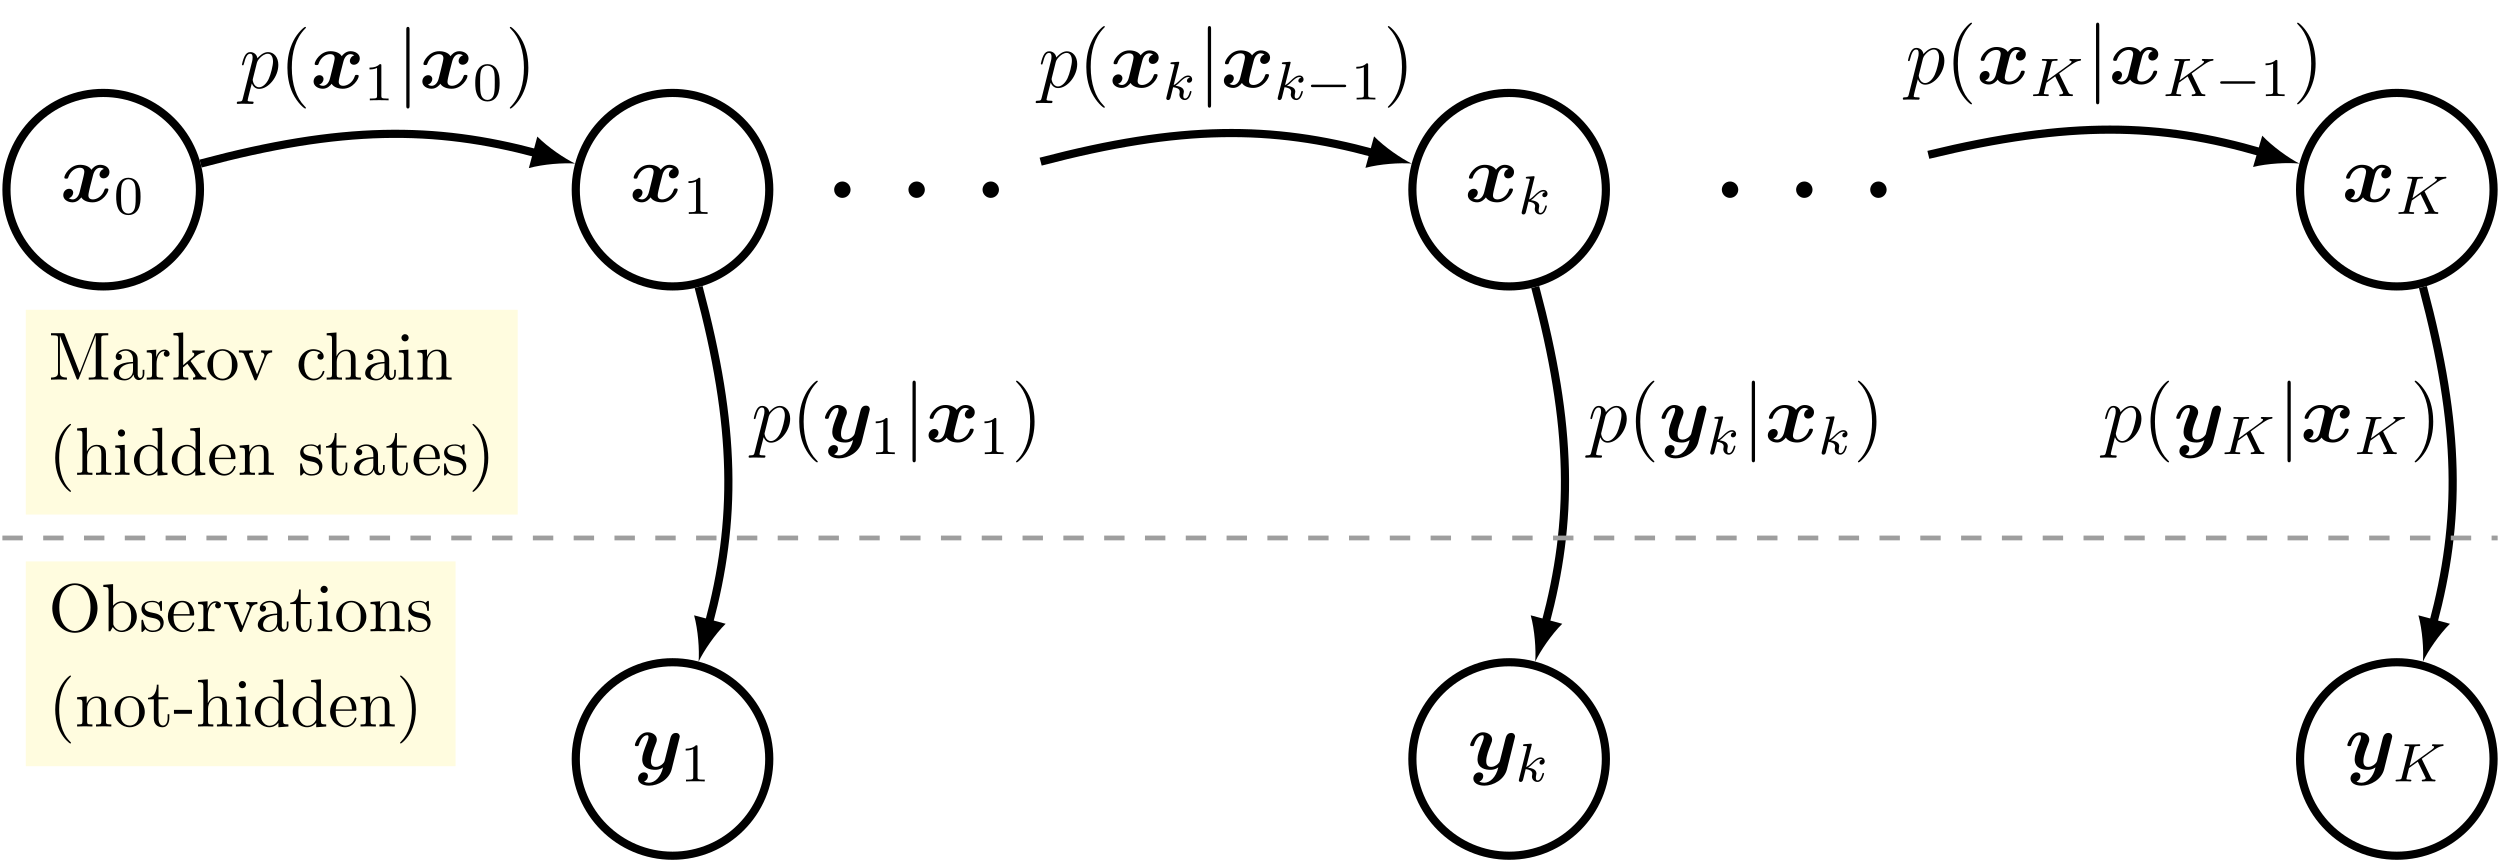
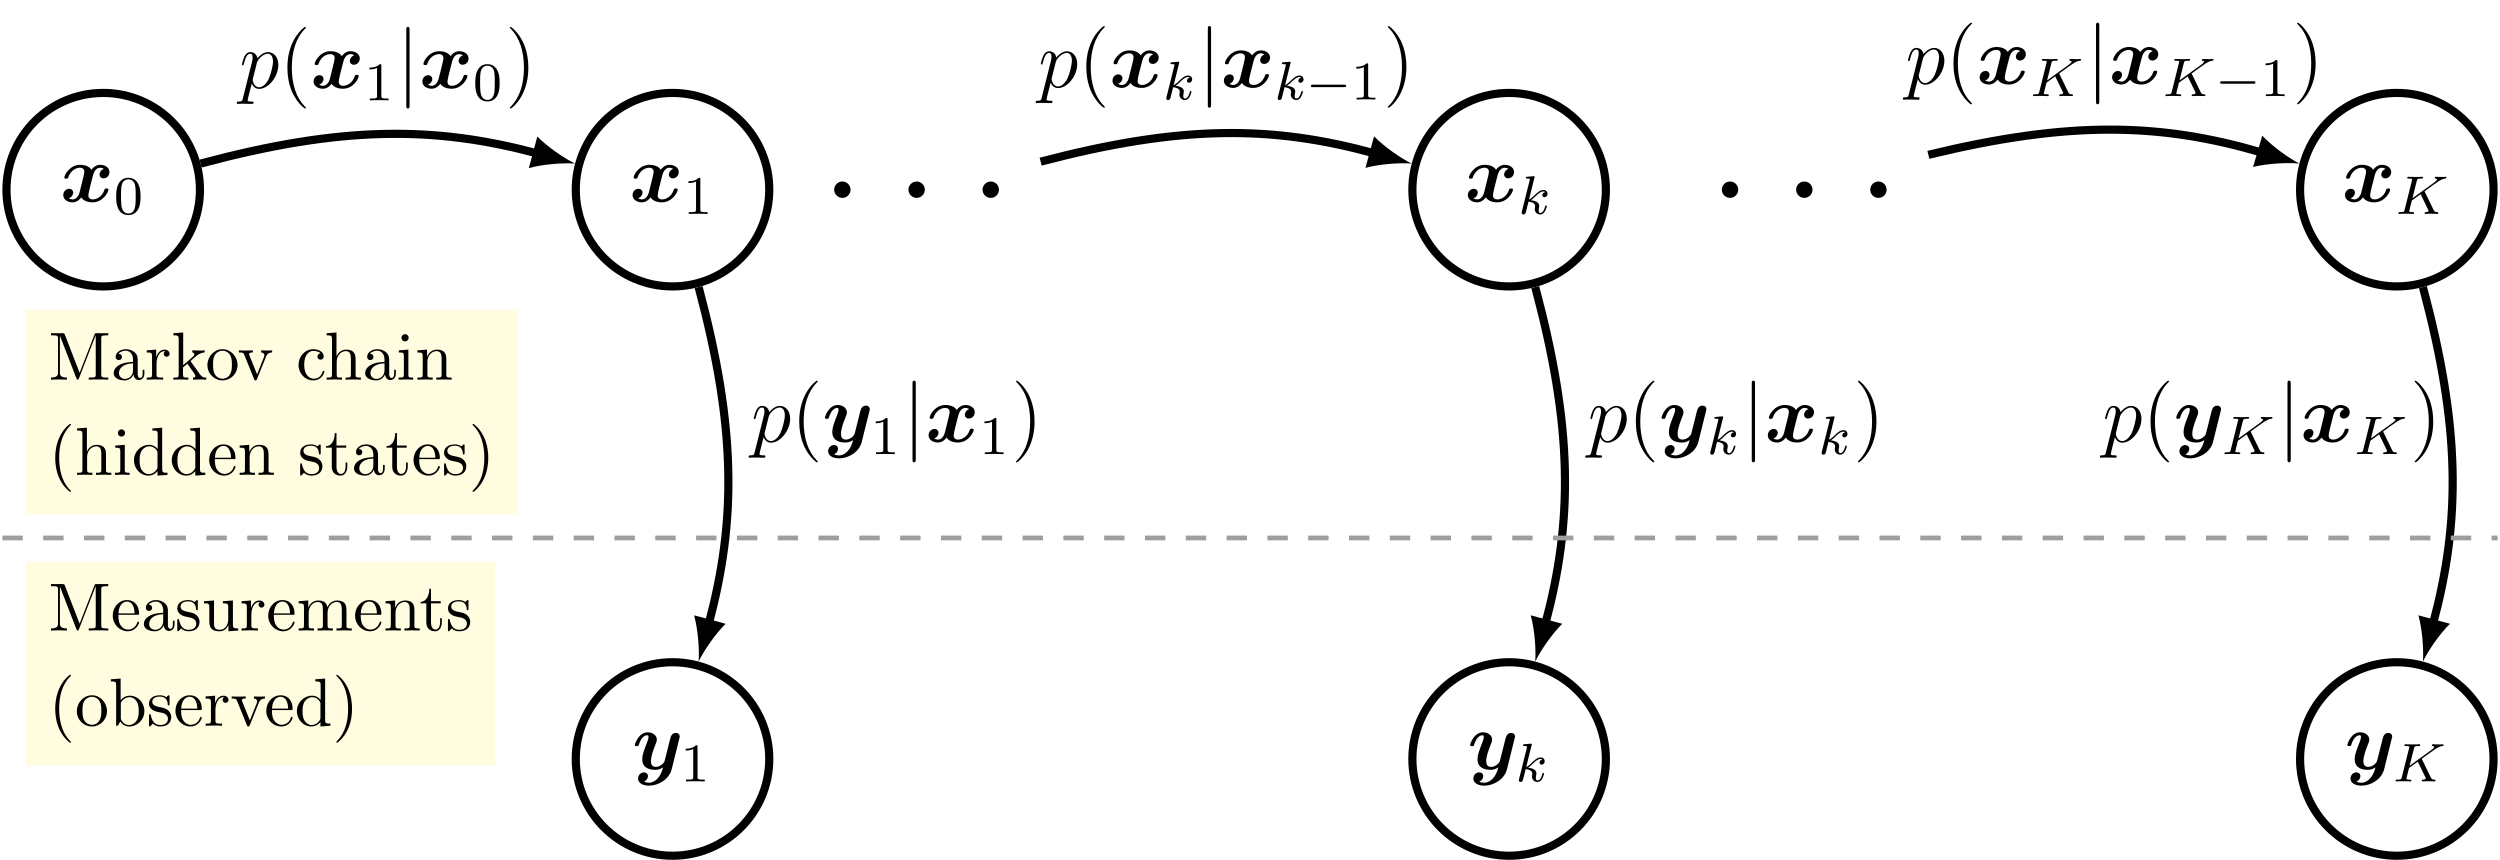
<svg xmlns="http://www.w3.org/2000/svg" xmlns:xlink="http://www.w3.org/1999/xlink" version="1.1" width="366.24pt" height="125.958pt" viewBox="0 0 366.24 125.958">
  <g enable-background="new">
    <path transform="matrix(1,0,0,-1,15.12,27.787)" stroke-width="1.196" stroke-linecap="butt" stroke-miterlimit="10" stroke-linejoin="miter" fill="none" stroke="#000000" d="M 14.173 0 C 14.173 7.828 7.828 14.173 0 14.173 C -7.828 14.173 -14.173 7.828 -14.173 0 C -14.173 -7.828 -7.828 -14.173 0 -14.173 C 7.828 -14.173 14.173 -7.828 14.173 0 Z M 0 0 " />
    <symbol id="font_0_1">
      <path d="M .498 .409 C .462 .399 .444 .365 .444 .34 C .444 .318 .461 .294 .494 .294 C .529 .294 .566 .323 .566 .372 C .566 .425 .513 .46 .452 .46 C .395 .46 .358 .417 .345 .399 C .32 .441 .264 .46 .207 .46 C .081 .46 .013 .337 .013 .304 C .013 .29 .028 .29 .037 .29 C .049 .29 .056 .29 .06 .303 C .089 .394 .161 .424 .202 .424 C .24 .424 .258 .406 .258 .374 C .258 .355 .244 .3 .235 .264 L .201 .127 C .186 .066 .15 .036 .116 .036 C .111 .036 .088 .036 .068 .051 C .104 .061 .122 .095 .122 .12 C .122 .142 .105 .166 .072 .166 C .037 .166 0 .137 0 .088 C 0 .035 .053 0 .114 0 C .171 0 .208 .043 .221 .061 C .246 .019 .302 0 .359 0 C .485 0 .553 .123 .553 .156 C .553 .17 .538 .17 .529 .17 C .517 .17 .51 .17 .506 .157 C .477 .066 .405 .036 .364 .036 C .326 .036 .308 .054 .308 .086 C .308 .107 .321 .16 .33 .197 C .337 .223 .36 .317 .365 .333 C .38 .393 .415 .424 .45 .424 C .455 .424 .478 .424 .498 .409 Z " />
    </symbol>
    <use xlink:href="#font_0_1" transform="matrix(11.9552,0,0,-11.9552,9.268297,29.64265)" />
    <symbol id="font_1_1">
      <path d="M .448 .34 C .448 .447 .437 .512 .404 .576 C .36 .664 .279 .686 .224 .686 C .098 .686 .052 .592 .038 .564 C .002 .491 0 .392 0 .34 C 0 .274 .003 .173 .051 .093 C .097 .019 .171 0 .224 0 C .272 0 .358 .015 .408 .114 C .445 .186 .448 .275 .448 .34 M .224 .028 C .19 .028 .121 .044 .1 .149 C .089 .206 .089 .3 .089 .352 C .089 .421 .089 .491 .1 .546 C .121 .648 .199 .658 .224 .658 C .258 .658 .327 .641 .347 .55 C .359 .495 .359 .42 .359 .352 C .359 .293 .359 .203 .347 .147 C .326 .042 .257 .028 .224 .028 Z " />
    </symbol>
    <use xlink:href="#font_1_1" transform="matrix(7.9701,0,0,-7.9701,17.01978,31.50738)" />
    <path transform="matrix(1,0,0,-1,15.12,27.787)" stroke-width="1.196" stroke-linecap="butt" stroke-miterlimit="10" stroke-linejoin="miter" fill="none" stroke="#000000" d="M 97.574 0 C 97.574 7.828 91.229 14.173 83.401 14.173 C 75.573 14.173 69.228 7.828 69.228 0 C 69.228 -7.828 75.573 -14.173 83.401 -14.173 C 91.229 -14.173 97.574 -7.828 97.574 0 Z M 83.401 0 " />
    <use xlink:href="#font_0_1" transform="matrix(11.9552,0,0,-11.9552,92.66831,29.64265)" />
    <symbol id="font_1_2">
      <path d="M .218 .637 C .218 .664 .216 .665 .189 .665 C .148 .625 .095 .601 0 .601 L 0 .568 C .027 .568 .081 .568 .139 .595 L .139 .082 C .139 .045 .136 .033 .041 .033 L .006 .033 L .006 0 C .047 .003 .133 .003 .178 .003 C .223 .003 .31 .003 .351 0 L .351 .033 L .316 .033 C .221 .033 .218 .045 .218 .082 L .218 .637 Z " />
    </symbol>
    <use xlink:href="#font_1_2" transform="matrix(7.9701,0,0,-7.9701,100.8581,31.34)" />
    <symbol id="font_2_1">
      <path d="M .097 .048 C .097 .077 .073 .097 .049 .097 C .02 .097 0 .073 0 .049 C 0 .02 .024 0 .048 0 C .077 0 .097 .024 .097 .048 Z " />
    </symbol>
    <use xlink:href="#font_2_1" transform="matrix(24.7871,0,0,-24.7871,122.2005,28.992)" />
    <use xlink:href="#font_2_1" transform="matrix(24.7871,0,0,-24.7871,133.082,28.992)" />
    <use xlink:href="#font_2_1" transform="matrix(24.7871,0,0,-24.7871,143.9388,28.992)" />
    <path transform="matrix(1,0,0,-1,15.12,27.787)" stroke-width="1.196" stroke-linecap="butt" stroke-miterlimit="10" stroke-linejoin="miter" fill="none" stroke="#000000" d="M 220.135 0 C 220.135 7.828 213.789 14.173 205.962 14.173 C 198.134 14.173 191.788 7.828 191.788 0 C 191.788 -7.828 198.134 -14.173 205.962 -14.173 C 213.789 -14.173 220.135 -7.828 220.135 0 Z M 205.962 0 " />
    <use xlink:href="#font_0_1" transform="matrix(11.9552,0,0,-11.9552,215.0333,29.64265)" />
    <symbol id="font_3_2">
      <path d="M .235 .674 C .236 .676 .239 .689 .239 .69 C .239 .695 .235 .704 .223 .704 C .219 .704 .188 .701 .165 .699 L .109 .695 C .087 .693 .077 .692 .077 .674 C .077 .66 .091 .66 .103 .66 C .151 .66 .151 .654 .151 .645 C .151 .642 .151 .64 .146 .622 L .004 .053 C 0 .038 0 .032 0 .031 C 0 .014 .014 0 .033 0 C .067 0 .075 .032 .079 .046 C .089 .088 .115 .194 .126 .236 C .181 .23 .248 .211 .248 .154 C .248 .149 .248 .144 .246 .134 C .243 .121 .241 .107 .241 .102 C .241 .043 .285 0 .343 0 C .385 0 .411 .031 .424 .05 C .448 .087 .464 .147 .464 .153 C .464 .163 .456 .166 .449 .166 C .437 .166 .435 .16 .431 .142 C .418 .095 .392 .028 .345 .028 C .319 .028 .313 .05 .313 .077 C .313 .09 .314 .102 .319 .125 C .32 .129 .324 .145 .324 .156 C .324 .238 .221 .256 .17 .263 C .207 .285 .241 .319 .253 .332 C .308 .386 .353 .423 .401 .423 C .414 .423 .426 .42 .434 .41 C .38 .403 .38 .356 .38 .355 C .38 .333 .397 .318 .419 .318 C .446 .318 .476 .34 .476 .381 C .476 .415 .452 .451 .402 .451 C .344 .451 .292 .407 .235 .35 C .177 .293 .152 .282 .136 .275 L .235 .674 Z " />
    </symbol>
    <use xlink:href="#font_3_2" transform="matrix(7.9701,0,0,-7.9701,222.9123,31.41971)" />
    <use xlink:href="#font_2_1" transform="matrix(24.7871,0,0,-24.7871,252.2415,28.992)" />
    <use xlink:href="#font_2_1" transform="matrix(24.7871,0,0,-24.7871,263.123,28.992)" />
    <use xlink:href="#font_2_1" transform="matrix(24.7871,0,0,-24.7871,273.9797,28.992)" />
    <path transform="matrix(1,0,0,-1,15.12,27.787)" stroke-width="1.196" stroke-linecap="butt" stroke-miterlimit="10" stroke-linejoin="miter" fill="none" stroke="#000000" d="M 350.178 0 C 350.178 7.828 343.833 14.173 336.005 14.173 C 328.177 14.173 321.832 7.828 321.832 0 C 321.832 -7.828 328.177 -14.173 336.005 -14.173 C 343.833 -14.173 350.178 -7.828 350.178 0 Z M 336.005 0 " />
    <use xlink:href="#font_0_1" transform="matrix(11.9552,0,0,-11.9552,343.5343,29.64265)" />
    <symbol id="font_3_1">
      <path d="M .488 .402 C .487 .404 .482 .414 .482 .415 C .482 .417 .499 .429 .509 .436 C .588 .494 .696 .572 .729 .593 C .78 .625 .817 .646 .862 .65 C .87 .651 .884 .652 .884 .67 C .883 .677 .877 .683 .87 .683 C .869 .683 .841 .68 .834 .68 L .794 .68 C .777 .68 .752 .68 .743 .681 C .736 .681 .697 .683 .69 .683 C .683 .683 .669 .683 .669 .664 C .669 .663 .67 .651 .685 .65 C .693 .649 .709 .647 .709 .635 C .709 .619 .689 .602 .687 .601 L .679 .594 C .676 .591 .672 .587 .667 .584 L .259 .288 L .338 .605 C .347 .641 .349 .65 .422 .65 C .442 .65 .454 .65 .454 .669 C .454 .67 .453 .683 .437 .683 C .418 .683 .394 .681 .375 .68 L .312 .68 C .216 .68 .19 .683 .183 .683 C .178 .683 .163 .683 .163 .664 C .163 .65 .175 .65 .192 .65 C .225 .65 .254 .65 .254 .634 C .254 .63 .253 .629 .25 .616 L .116 .079 C .107 .041 .105 .033 .031 .033 C .012 .033 0 .033 0 .014 C 0 .01 .003 0 .016 0 C .035 0 .059 .002 .078 .003 L .207 .003 C .223 .002 .256 0 .271 0 C .276 0 .291 0 .291 .018 C .291 .033 .279 .033 .262 .033 C .255 .033 .241 .033 .224 .035 C .203 .037 .2 .039 .2 .049 C .2 .055 .207 .08 .21 .096 L .248 .247 L .409 .363 L .529 .116 C .533 .108 .544 .086 .548 .077 C .554 .067 .554 .065 .554 .061 C .554 .034 .517 .033 .506 .033 C .496 .033 .482 .033 .482 .014 C .482 .013 .483 0 .499 0 C .509 0 .547 .002 .556 .003 L .614 .003 C .706 .003 .703 0 .716 0 C .72 0 .735 0 .735 .019 C .735 .033 .721 .033 .715 .033 C .676 .034 .663 .041 .647 .075 L .488 .402 Z " />
    </symbol>
    <use xlink:href="#font_3_1" transform="matrix(7.9701,0,0,-7.9701,351.3485,31.34)" />
    <path transform="matrix(1,0,0,-1,15.12,27.787)" stroke-width="1.196" stroke-linecap="butt" stroke-miterlimit="10" stroke-linejoin="miter" fill="none" stroke="#000000" d="M 97.574 -83.401 C 97.574 -75.573 91.229 -69.228 83.401 -69.228 C 75.573 -69.228 69.228 -75.573 69.228 -83.401 C 69.228 -91.229 75.573 -97.574 83.401 -97.574 C 91.229 -97.574 97.574 -91.229 97.574 -83.401 Z M 83.401 -83.401 " />
    <symbol id="font_0_2">
      <path d="M .545 .579 C .55 .597 .55 .599 .55 .602 C .55 .624 .534 .646 .503 .646 C .451 .646 .439 .599 .432 .572 L .406 .468 C .394 .42 .375 .343 .364 .302 C .359 .28 .328 .256 .325 .254 C .314 .247 .29 .23 .257 .23 C .198 .23 .197 .28 .197 .303 C .197 .364 .228 .442 .256 .514 C .266 .54 .269 .547 .269 .564 C .269 .622 .211 .654 .156 .654 C .05 .654 0 .518 0 .498 C 0 .484 .015 .484 .024 .484 C .036 .484 .043 .484 .047 .497 C .08 .608 .135 .618 .15 .618 C .157 .618 .167 .618 .167 .597 C .167 .574 .156 .548 .15 .532 C .111 .432 .09 .375 .09 .324 C .09 .21 .19 .194 .249 .194 C .274 .194 .308 .198 .345 .224 C .317 .101 .242 .036 .173 .036 C .16 .036 .132 .038 .112 .05 C .144 .063 .16 .09 .16 .117 C .16 .153 .131 .163 .111 .163 C .074 .163 .039 .131 .039 .087 C .039 .036 .092 0 .173 0 C .288 0 .42 .077 .451 .201 L .545 .579 Z " />
    </symbol>
    <use xlink:href="#font_0_2" transform="matrix(11.9552,0,0,-11.9552,93.00757,115.096)" />
    <use xlink:href="#font_1_2" transform="matrix(7.9701,0,0,-7.9701,100.4471,114.475)" />
    <path transform="matrix(1,0,0,-1,15.12,27.787)" stroke-width="1.196" stroke-linecap="butt" stroke-miterlimit="10" stroke-linejoin="miter" fill="none" stroke="#000000" d="M 220.135 -83.401 C 220.135 -75.573 213.789 -69.228 205.962 -69.228 C 198.134 -69.228 191.788 -75.573 191.788 -83.401 C 191.788 -91.229 198.134 -97.574 205.962 -97.574 C 213.789 -97.574 220.135 -91.229 220.135 -83.401 Z M 205.962 -83.401 " />
    <use xlink:href="#font_0_2" transform="matrix(11.9552,0,0,-11.9552,215.3726,115.096)" />
    <use xlink:href="#font_3_2" transform="matrix(7.9701,0,0,-7.9701,222.5013,114.5547)" />
    <path transform="matrix(1,0,0,-1,15.12,27.787)" stroke-width="1.196" stroke-linecap="butt" stroke-miterlimit="10" stroke-linejoin="miter" fill="none" stroke="#000000" d="M 350.178 -83.401 C 350.178 -75.573 343.833 -69.228 336.005 -69.228 C 328.177 -69.228 321.832 -75.573 321.832 -83.401 C 321.832 -91.229 328.177 -97.574 336.005 -97.574 C 343.833 -97.574 350.178 -91.229 350.178 -83.401 Z M 336.005 -83.401 " />
    <use xlink:href="#font_0_2" transform="matrix(11.9552,0,0,-11.9552,343.8736,115.096)" />
    <use xlink:href="#font_3_1" transform="matrix(7.9701,0,0,-7.9701,350.9375,114.475)" />
    <path transform="matrix(1,0,0,-1,15.12,27.787)" stroke-width="1.196" stroke-linecap="butt" stroke-miterlimit="10" stroke-linejoin="miter" fill="none" stroke="#000000" d="M 14.268 3.823 C 34.935 9.36 48.466 9.36 63.59 5.308 " />
    <path transform="matrix(.96593,.25879,.25879,-.96593,78.71023,22.47934)" d="M 5.739 0 C 4.038 .319 1.275 1.275 -.638 2.391 L -.638 -2.391 C 1.275 -1.275 4.038 -.319 5.739 0 " />
    <symbol id="font_2_2">
      <path d="M .074 .067 C .067 .037 .063 .029 .022 .029 C .01 .029 0 .029 0 .01 C 0 .008 .001 0 .012 0 C .025 0 .039 .002 .052 .002 L .095 .002 C .116 .002 .167 0 .188 0 C .194 0 .206 0 .206 .018 C .206 .029 .199 .029 .182 .029 C .136 .029 .133 .036 .133 .044 C .133 .056 .178 .228 .184 .251 C .195 .223 .222 .184 .274 .184 C .387 .184 .509 .331 .509 .478 C .509 .57 .457 .635 .382 .635 C .318 .635 .264 .573 .253 .559 C .245 .609 .206 .635 .166 .635 C .137 .635 .114 .621 .095 .583 C .077 .547 .063 .486 .063 .482 C .063 .478 .067 .473 .074 .473 C .082 .473 .083 .474 .089 .497 C .104 .556 .123 .615 .163 .615 C .186 .615 .194 .599 .194 .569 C .194 .545 .191 .535 .187 .517 L .074 .067 M .247 .506 C .254 .534 .282 .563 .298 .577 C .309 .587 .342 .615 .38 .615 C .424 .615 .444 .571 .444 .519 C .444 .471 .416 .358 .391 .306 C .366 .252 .32 .204 .274 .204 C .206 .204 .195 .29 .195 .294 C .195 .297 .197 .305 .198 .31 L .247 .506 Z " />
    </symbol>
    <use xlink:href="#font_2_2" transform="matrix(11.9552,0,0,-11.9552,34.68739,15.22331)" />
    <symbol id="font_4_1">
      <path d="M .227 .008 C .227 .011 .227 .013 .21 .03 C .11 .131 .054 .296 .054 .5 C .054 .694 .101 .861 .217 .979 C .227 .988 .227 .99 .227 .993 C .227 .999 .222 1.001 .218 1.001 C .205 1.001 .123 .929 .074 .831 C .023 .73 0 .623 0 .5 C 0 .411 .014 .292 .066 .185 C .125 .065 .207 0 .218 0 C .222 0 .227 .002 .227 .008 Z " />
    </symbol>
    <use xlink:href="#font_4_1" transform="matrix(11.9552,0,0,-11.9552,42.10461,15.90475)" />
    <use xlink:href="#font_0_1" transform="matrix(11.9552,0,0,-11.9552,45.9403,12.99964)" />
    <use xlink:href="#font_1_2" transform="matrix(7.9701,0,0,-7.9701,54.12913,14.697)" />
    <symbol id="font_5_1">
      <path d="M .04 .964 C .04 .982 .04 1 .02 1 C 0 1 0 .982 0 .964 L 0 .036 C 0 .018 0 0 .02 0 C .04 0 .04 .018 .04 .036 L .04 .964 Z " />
    </symbol>
    <use xlink:href="#font_5_1" transform="matrix(11.9552,0,0,-11.9552,59.51967,15.8928)" />
    <use xlink:href="#font_0_1" transform="matrix(11.9552,0,0,-11.9552,61.8723,12.99964)" />
    <use xlink:href="#font_1_1" transform="matrix(7.9701,0,0,-7.9701,69.62277,14.86437)" />
    <symbol id="font_4_2">
      <path d="M .227 .5 C .227 .576 .217 .7 .161 .816 C .102 .936 .02 1.001 .009 1.001 C .005 1.001 0 .999 0 .993 C 0 .99 0 .988 .017 .971 C .117 .87 .173 .705 .173 .501 C .173 .307 .126 .14 .01 .022 C 0 .013 0 .011 0 .008 C 0 .002 .005 0 .009 0 C .022 0 .104 .072 .153 .17 C .204 .272 .227 .38 .227 .5 Z " />
    </symbol>
    <use xlink:href="#font_4_2" transform="matrix(11.9552,0,0,-11.9552,74.68654,15.90475)" />
    <path transform="matrix(1,0,0,-1,15.12,27.787)" stroke-width="1.196" stroke-linecap="butt" stroke-miterlimit="10" stroke-linejoin="miter" fill="none" stroke="#000000" d="M 137.332 4.106 C 157.917 9.507 171.166 9.438 186.159 5.337 " />
    <path transform="matrix(.96452,.26382,.26382,-.96452,201.2787,22.45044)" d="M 5.739 0 C 4.038 .319 1.275 1.275 -.638 2.391 L -.638 -2.391 C 1.275 -1.275 4.038 -.319 5.739 0 " />
    <use xlink:href="#font_2_2" transform="matrix(11.9552,0,0,-11.9552,151.7214,15.10431)" />
    <use xlink:href="#font_4_1" transform="matrix(11.9552,0,0,-11.9552,159.1396,15.78576)" />
    <use xlink:href="#font_0_1" transform="matrix(11.9552,0,0,-11.9552,162.9743,12.88064)" />
    <use xlink:href="#font_3_2" transform="matrix(7.9701,0,0,-7.9701,170.8533,14.6577)" />
    <use xlink:href="#font_5_1" transform="matrix(11.9552,0,0,-11.9552,176.9407,15.7738)" />
    <use xlink:href="#font_0_1" transform="matrix(11.9552,0,0,-11.9552,179.2933,12.88064)" />
    <use xlink:href="#font_3_2" transform="matrix(7.9701,0,0,-7.9701,187.1723,14.6577)" />
    <symbol id="font_6_1">
      <path d="M .611 0 C .627 0 .649 0 .649 .023 C .649 .046 .627 .046 .611 .046 L .038 .046 C .022 .046 0 .046 0 .023 C 0 0 .022 0 .038 0 L .611 0 Z " />
    </symbol>
    <use xlink:href="#font_6_1" transform="matrix(7.9701,0,0,-7.9701,192.0414,12.76879)" />
    <use xlink:href="#font_1_2" transform="matrix(7.9701,0,0,-7.9701,198.6911,14.578)" />
    <use xlink:href="#font_4_2" transform="matrix(11.9552,0,0,-11.9552,203.3165,15.78576)" />
    <path transform="matrix(1,0,0,-1,15.12,27.787)" stroke-width="1.196" stroke-linecap="butt" stroke-miterlimit="10" stroke-linejoin="miter" fill="none" stroke="#000000" d="M 267.375 5.104 C 288.055 10.127 301.316 9.813 316.231 5.438 " />
    <path transform="matrix(.95952,.28146,.28146,-.95952,331.3509,22.34921)" d="M 5.739 0 C 4.038 .319 1.275 1.275 -.638 2.391 L -.638 -2.391 C 1.275 -1.275 4.038 -.319 5.739 0 " />
    <use xlink:href="#font_2_2" transform="matrix(11.9552,0,0,-11.9552,278.7564,14.60631)" />
    <use xlink:href="#font_4_1" transform="matrix(11.9552,0,0,-11.9552,286.1736,15.28776)" />
    <use xlink:href="#font_0_1" transform="matrix(11.9552,0,0,-11.9552,290.0083,12.38264)" />
    <use xlink:href="#font_3_1" transform="matrix(7.9701,0,0,-7.9701,297.8235,14.08)" />
    <use xlink:href="#font_5_1" transform="matrix(11.9552,0,0,-11.9552,307.0587,15.2758)" />
    <use xlink:href="#font_0_1" transform="matrix(11.9552,0,0,-11.9552,309.4113,12.38264)" />
    <use xlink:href="#font_3_1" transform="matrix(7.9701,0,0,-7.9701,317.2265,14.08)" />
    <use xlink:href="#font_6_1" transform="matrix(7.9701,0,0,-7.9701,325.2414,12.27079)" />
    <use xlink:href="#font_1_2" transform="matrix(7.9701,0,0,-7.9701,331.8922,14.08)" />
    <use xlink:href="#font_4_2" transform="matrix(11.9552,0,0,-11.9552,336.5165,15.28776)" />
    <path transform="matrix(1,0,0,-1,15.12,27.787)" stroke-width="1.196" stroke-linecap="butt" stroke-miterlimit="10" stroke-linejoin="miter" fill="none" stroke="#000000" d="M 87.224 -14.268 C 92.761 -34.935 92.761 -48.466 88.709 -63.59 " />
    <path transform="matrix(-.25879,.96593,.96593,.25879,103.8288,91.37723)" d="M 5.739 0 C 4.038 .319 1.275 1.275 -.638 2.391 L -.638 -2.391 C 1.275 -1.275 4.038 -.319 5.739 0 " />
    <use xlink:href="#font_2_2" transform="matrix(11.9552,0,0,-11.9552,109.6694,67.05231)" />
    <use xlink:href="#font_4_1" transform="matrix(11.9552,0,0,-11.9552,117.0866,67.73376)" />
    <use xlink:href="#font_0_2" transform="matrix(11.9552,0,0,-11.9552,120.8496,67.14795)" />
    <use xlink:href="#font_1_2" transform="matrix(7.9701,0,0,-7.9701,128.2891,66.527)" />
    <use xlink:href="#font_5_1" transform="matrix(11.9552,0,0,-11.9552,133.6787,67.7218)" />
    <use xlink:href="#font_0_1" transform="matrix(11.9552,0,0,-11.9552,136.0313,64.82864)" />
    <use xlink:href="#font_1_2" transform="matrix(7.9701,0,0,-7.9701,144.2211,66.527)" />
    <use xlink:href="#font_4_2" transform="matrix(11.9552,0,0,-11.9552,148.8455,67.73376)" />
    <path transform="matrix(1,0,0,-1,15.12,27.787)" stroke-width="1.196" stroke-linecap="butt" stroke-miterlimit="10" stroke-linejoin="miter" fill="none" stroke="#000000" d="M 209.784 -14.268 C 215.322 -34.935 215.322 -48.466 211.269 -63.59 " />
    <path transform="matrix(-.25879,.96593,.96593,.25879,226.3892,91.37723)" d="M 5.739 0 C 4.038 .319 1.275 1.275 -.638 2.391 L -.638 -2.391 C 1.275 -1.275 4.038 -.319 5.739 0 " />
    <use xlink:href="#font_2_2" transform="matrix(11.9552,0,0,-11.9552,232.2284,67.05231)" />
    <use xlink:href="#font_4_1" transform="matrix(11.9552,0,0,-11.9552,239.6456,67.73376)" />
    <use xlink:href="#font_0_2" transform="matrix(11.9552,0,0,-11.9552,243.4086,67.14795)" />
    <use xlink:href="#font_3_2" transform="matrix(7.9701,0,0,-7.9701,250.5373,66.60671)" />
    <use xlink:href="#font_5_1" transform="matrix(11.9552,0,0,-11.9552,256.6257,67.7218)" />
    <use xlink:href="#font_0_1" transform="matrix(11.9552,0,0,-11.9552,258.9783,64.82864)" />
    <use xlink:href="#font_3_2" transform="matrix(7.9701,0,0,-7.9701,266.8563,66.60671)" />
    <use xlink:href="#font_4_2" transform="matrix(11.9552,0,0,-11.9552,272.1796,67.73376)" />
    <path transform="matrix(1,0,0,-1,15.12,27.787)" stroke-width="1.196" stroke-linecap="butt" stroke-miterlimit="10" stroke-linejoin="miter" fill="none" stroke="#000000" d="M 339.828 -14.268 C 345.365 -34.935 345.365 -48.466 341.313 -63.59 " />
    <path transform="matrix(-.25879,.96593,.96593,.25879,356.4326,91.37723)" d="M 5.739 0 C 4.038 .319 1.275 1.275 -.638 2.391 L -.638 -2.391 C 1.275 -1.275 4.038 -.319 5.739 0 " />
    <use xlink:href="#font_2_2" transform="matrix(11.9552,0,0,-11.9552,307.6264,67.05231)" />
    <use xlink:href="#font_4_1" transform="matrix(11.9552,0,0,-11.9552,315.0436,67.73376)" />
    <use xlink:href="#font_0_2" transform="matrix(11.9552,0,0,-11.9552,318.8066,67.14795)" />
    <use xlink:href="#font_3_1" transform="matrix(7.9701,0,0,-7.9701,325.8716,66.527)" />
    <use xlink:href="#font_5_1" transform="matrix(11.9552,0,0,-11.9552,335.1067,67.7218)" />
    <use xlink:href="#font_0_1" transform="matrix(11.9552,0,0,-11.9552,337.4593,64.82864)" />
    <use xlink:href="#font_3_1" transform="matrix(7.9701,0,0,-7.9701,345.2746,66.527)" />
    <use xlink:href="#font_4_2" transform="matrix(11.9552,0,0,-11.9552,353.7436,67.73376)" />
    <path transform="matrix(1,0,0,-1,15.12,27.787)" stroke-width=".697" stroke-linecap="butt" stroke-dasharray="2.989,2.989" stroke-miterlimit="10" stroke-linejoin="miter" fill="none" stroke="#9e9e9e" d="M -14.771 -51.024 L 350.776 -51.024 " />
    <path transform="matrix(1,0,0,-1,15.12,27.787)" d="M -11.339 -47.592 L 60.725 -47.592 L 60.725 -17.593 L -11.339 -17.593 Z " fill="#fffcdf" />
+     <symbol id="font_7_3">
+       <path d="M .204 .661 C .195 .683 .192 .683 .169 .683 L 0 .683 L 0 .652 L .024 .652 C .101 .652 .103 .641 .103 .605 L .103 .105 C .103 .078 .103 .031 0 .031 L 0 0 C .035 .001 .084 .003 .117 .003 C .15 .003 .199 .001 .234 0 L .234 .031 C .131 .031 .131 .078 .131 .105 L .131 .644 L .132 .644 L .373 .022 C .378 .009 .383 0 .393 0 C .404 0 .407 .008 .411 .019 L .657 .652 L .658 .652 L .658 .078 C .658 .042 .656 .031 .579 .031 L .555 .031 L .555 0 C .592 .003 .66 .003 .699 .003 C .738 .003 .805 .003 .842 0 L .842 .031 L .818 .031 C .741 .031 .739 .042 .739 .078 L .739 .605 C .739 .641 .741 .652 .818 .652 L .842 .652 L .842 .683 L .673 .683 C .647 .683 .647 .682 .64 .664 L .421 .101 L .204 .661 Z " />
+     </symbol>
    <symbol id="font_7_4">
-       <path d="M .204 .661 C .195 .683 .192 .683 .169 .683 L 0 .683 L 0 .652 L .024 .652 C .101 .652 .103 .641 .103 .605 L .103 .105 C .103 .078 .103 .031 0 .031 L 0 0 C .035 .001 .084 .003 .117 .003 C .15 .003 .199 .001 .234 0 L .234 .031 C .131 .031 .131 .078 .131 .105 L .131 .644 L .132 .644 L .373 .022 C .378 .009 .383 0 .393 0 C .404 0 .407 .008 .411 .019 L .657 .652 L .658 .652 L .658 .078 C .658 .042 .656 .031 .579 .031 L .555 .031 L .555 0 C .592 .003 .66 .003 .699 .003 C .738 .003 .805 .003 .842 0 L .842 .031 L .818 .031 C .741 .031 .739 .042 .739 .078 L .739 .605 C .739 .641 .741 .652 .818 .652 L .842 .652 L .842 .683 L .673 .683 C .647 .683 .647 .682 .64 .664 L .421 .101 L .204 .661 Z " />
-     </symbol>
-     <symbol id="font_7_6">
      <path d="M .291 .087 C .295 .047 .322 .005 .369 .005 C .39 .005 .451 .019 .451 .1 L .451 .156 L .426 .156 L .426 .1 C .426 .042 .401 .036 .39 .036 C .357 .036 .353 .081 .353 .086 L .353 .286 C .353 .328 .353 .367 .317 .404 C .278 .443 .228 .459 .18 .459 C .098 .459 .029 .412 .029 .346 C .029 .316 .049 .299 .075 .299 C .103 .299 .121 .319 .121 .345 C .121 .357 .116 .39 .07 .391 C .097 .426 .146 .437 .178 .437 C .227 .437 .284 .398 .284 .309 L .284 .272 C .233 .269 .163 .266 .1 .236 C .025 .202 0 .15 0 .106 C 0 .025 .097 0 .16 0 C .226 0 .272 .04 .291 .087 M .284 .251 L .284 .151 C .284 .056 .212 .022 .167 .022 C .118 .022 .077 .057 .077 .107 C .077 .162 .119 .245 .284 .251 Z " />
    </symbol>
-     <symbol id="font_7_10">
+     <symbol id="font_7_f">
      <path d="M .139 .332 L .139 .442 L 0 .431 L 0 .4 C .07 .4 .078 .393 .078 .344 L .078 .076 C .078 .031 .067 .031 0 .031 L 0 0 C .039 .001 .086 .003 .114 .003 C .154 .003 .201 .003 .241 0 L .241 .031 L .22 .031 C .146 .031 .144 .042 .144 .078 L .144 .232 C .144 .331 .186 .42 .262 .42 C .269 .42 .271 .42 .273 .419 C .27 .418 .25 .406 .25 .38 C .25 .352 .271 .337 .293 .337 C .311 .337 .336 .349 .336 .381 C .336 .413 .305 .442 .262 .442 C .189 .442 .153 .375 .139 .332 Z " />
    </symbol>
-     <symbol id="font_7_d">
+     <symbol id="font_7_b">
      <path d="M .078 .076 C .078 .031 .067 .031 0 .031 L 0 0 C .033 .001 .08 .003 .109 .003 C .139 .003 .179 .002 .219 0 L .219 .031 C .152 .031 .141 .031 .141 .076 L .141 .179 L .205 .234 C .282 .128 .324 .072 .324 .054 C .324 .035 .307 .031 .288 .031 L .288 0 C .316 .001 .375 .003 .396 .003 C .425 .003 .454 .002 .483 0 L .483 .031 C .446 .031 .424 .031 .386 .084 L .259 .263 C .258 .265 .253 .271 .253 .274 C .253 .278 .324 .338 .334 .346 C .397 .397 .439 .399 .46 .4 L .46 .431 C .431 .428 .418 .428 .39 .428 C .354 .428 .292 .43 .278 .431 L .278 .4 C .297 .399 .307 .388 .307 .375 C .307 .355 .293 .343 .285 .336 L .144 .214 L .144 .694 L 0 .683 L 0 .652 C .07 .652 .078 .645 .078 .596 L .078 .076 Z " />
    </symbol>
-     <symbol id="font_7_f">
+     <symbol id="font_7_e">
      <path d="M .443 .225 C .443 .353 .343 .459 .222 .459 C .097 .459 0 .35 0 .225 C 0 .096 .104 0 .221 0 C .342 0 .443 .098 .443 .225 M .222 .025 C .179 .025 .135 .046 .108 .092 C .083 .136 .083 .197 .083 .233 C .083 .272 .083 .326 .107 .37 C .134 .416 .181 .437 .221 .437 C .265 .437 .308 .415 .334 .372 C .36 .329 .36 .271 .36 .233 C .36 .197 .36 .143 .338 .099 C .316 .054 .272 .025 .222 .025 Z " />
    </symbol>
    <symbol id="font_7_13">
      <path d="M .397 .344 C .406 .367 .423 .41 .489 .411 L .489 .442 C .466 .44 .437 .439 .414 .439 C .39 .439 .344 .441 .327 .442 L .327 .411 C .364 .41 .375 .387 .375 .368 C .375 .359 .373 .355 .369 .344 L .267 .089 L .155 .368 C .149 .381 .149 .383 .149 .385 C .149 .411 .188 .411 .206 .411 L .206 .442 C .176 .441 .12 .439 .097 .439 C .07 .439 .03 .44 0 .442 L 0 .411 C .063 .411 .067 .405 .08 .374 L .224 .019 C .23 .005 .232 0 .245 0 C .258 0 .262 .009 .266 .019 L .397 .344 Z " />
    </symbol>
-     <symbol id="font_7_8">
+     <symbol id="font_7_6">
      <path d="M .083 .229 C .083 .392 .165 .434 .218 .434 C .227 .434 .29 .433 .325 .397 C .284 .394 .278 .364 .278 .351 C .278 .325 .296 .305 .324 .305 C .35 .305 .37 .322 .37 .352 C .37 .42 .294 .459 .217 .459 C .092 .459 0 .351 0 .227 C 0 .099 .099 0 .215 0 C .349 0 .381 .12 .381 .13 C .381 .14 .371 .14 .368 .14 C .359 .14 .357 .136 .355 .13 C .326 .037 .261 .025 .224 .025 C .171 .025 .083 .068 .083 .229 Z " />
    </symbol>
-     <symbol id="font_7_b">
+     <symbol id="font_7_9">
      <path d="M .078 .076 C .078 .031 .067 .031 0 .031 L 0 0 C .035 .001 .086 .003 .113 .003 C .139 .003 .191 .001 .225 0 L .225 .031 C .158 .031 .147 .031 .147 .076 L .147 .26 C .147 .364 .218 .42 .282 .42 C .345 .42 .356 .366 .356 .309 L .356 .076 C .356 .031 .345 .031 .278 .031 L .278 0 C .313 .001 .364 .003 .391 .003 C .417 .003 .469 .001 .503 0 L .503 .031 C .451 .031 .426 .031 .425 .061 L .425 .252 C .425 .338 .425 .369 .394 .405 C .38 .422 .347 .442 .289 .442 C .205 .442 .161 .382 .144 .344 L .144 .694 L 0 .683 L 0 .652 C .07 .652 .078 .645 .078 .596 L .078 .076 Z " />
    </symbol>
-     <symbol id="font_7_c">
+     <symbol id="font_7_a">
      <path d="M .144 .442 L .004 .431 L .004 .4 C .069 .4 .078 .394 .078 .345 L .078 .076 C .078 .031 .067 .031 0 .031 L 0 0 C .032 .001 .086 .003 .11 .003 C .145 .003 .18 .001 .214 0 L .214 .031 C .148 .031 .144 .036 .144 .075 L .144 .442 M .148 .616 C .148 .648 .123 .669 .095 .669 C .064 .669 .042 .642 .042 .616 C .042 .589 .064 .563 .095 .563 C .123 .563 .148 .584 .148 .616 Z " />
    </symbol>
-     <symbol id="font_7_e">
+     <symbol id="font_7_d">
      <path d="M .078 .344 L .078 .076 C .078 .031 .067 .031 0 .031 L 0 0 C .035 .001 .086 .003 .113 .003 C .139 .003 .191 .001 .225 0 L .225 .031 C .158 .031 .147 .031 .147 .076 L .147 .26 C .147 .364 .218 .42 .282 .42 C .345 .42 .356 .366 .356 .309 L .356 .076 C .356 .031 .345 .031 .278 .031 L .278 0 C .313 .001 .364 .003 .391 .003 C .417 .003 .469 .001 .503 0 L .503 .031 C .451 .031 .426 .031 .425 .061 L .425 .252 C .425 .338 .425 .369 .394 .405 C .38 .422 .347 .442 .289 .442 C .216 .442 .169 .399 .141 .337 L .141 .442 L 0 .431 L 0 .4 C .07 .4 .078 .393 .078 .344 Z " />
    </symbol>
    <symbol id="font_7_1">
      <path d="M .232 .01 C .232 .013 .232 .015 .215 .032 C .09 .158 .058 .347 .058 .5 C .058 .674 .096 .848 .219 .973 C .232 .985 .232 .987 .232 .99 C .232 .997 .228 1 .222 1 C .212 1 .122 .932 .063 .805 C .012 .695 0 .584 0 .5 C 0 .422 .011 .301 .066 .188 C .126 .065 .212 0 .222 0 C .228 0 .232 .003 .232 .01 Z " />
    </symbol>
-     <symbol id="font_7_9">
+     <symbol id="font_7_7">
      <path d="M .346 .066 L .346 0 L .493 .011 L .493 .042 C .423 .042 .415 .049 .415 .098 L .415 .705 L .271 .694 L .271 .663 C .341 .663 .349 .656 .349 .607 L .349 .391 C .32 .427 .277 .453 .223 .453 C .105 .453 0 .355 0 .226 C 0 .099 .098 0 .212 0 C .276 0 .321 .034 .346 .066 M .346 .334 L .346 .129 C .346 .111 .346 .109 .335 .092 C .305 .044 .26 .022 .217 .022 C .172 .022 .136 .048 .112 .086 C .086 .127 .083 .184 .083 .225 C .083 .262 .085 .322 .114 .367 C .135 .398 .173 .431 .227 .431 C .262 .431 .304 .416 .335 .371 C .346 .354 .346 .352 .346 .334 Z " />
    </symbol>
-     <symbol id="font_7_a">
+     <symbol id="font_7_8">
      <path d="M .084 .263 C .09 .412 .174 .437 .208 .437 C .311 .437 .321 .302 .321 .263 L .084 .263 M .083 .242 L .362 .242 C .384 .242 .387 .242 .387 .263 C .387 .362 .333 .459 .208 .459 C .092 .459 0 .356 0 .231 C 0 .097 .105 0 .22 0 C .342 0 .387 .111 .387 .13 C .387 .14 .379 .142 .374 .142 C .365 .142 .363 .136 .361 .128 C .326 .025 .236 .025 .226 .025 C .176 .025 .136 .055 .113 .092 C .083 .14 .083 .206 .083 .242 Z " />
    </symbol>
+     <symbol id="font_7_10">
+       <path d="M .175 .205 C .197 .201 .279 .185 .279 .113 C .279 .062 .244 .022 .166 .022 C .082 .022 .046 .079 .027 .164 C .024 .177 .023 .181 .013 .181 C 0 .181 0 .174 0 .156 L 0 .024 C 0 .007 0 0 .011 0 C .016 0 .017 .001 .036 .02 C .038 .022 .038 .024 .056 .043 C .1 .001 .145 0 .166 0 C .281 0 .327 .067 .327 .139 C .327 .192 .297 .222 .285 .234 C .252 .266 .213 .274 .171 .282 C .115 .293 .048 .306 .048 .364 C .048 .399 .074 .44 .16 .44 C .27 .44 .275 .35 .277 .319 C .278 .31 .287 .31 .289 .31 C .302 .31 .302 .315 .302 .334 L .302 .435 C .302 .452 .302 .459 .291 .459 C .286 .459 .284 .459 .271 .447 C .268 .443 .258 .434 .254 .431 C .216 .459 .175 .459 .16 .459 C .038 .459 0 .392 0 .336 C 0 .301 .016 .273 .043 .251 C .075 .225 .103 .219 .175 .205 Z " />
+     </symbol>
    <symbol id="font_7_11">
-       <path d="M .175 .205 C .197 .201 .279 .185 .279 .113 C .279 .062 .244 .022 .166 .022 C .082 .022 .046 .079 .027 .164 C .024 .177 .023 .181 .013 .181 C 0 .181 0 .174 0 .156 L 0 .024 C 0 .007 0 0 .011 0 C .016 0 .017 .001 .036 .02 C .038 .022 .038 .024 .056 .043 C .1 .001 .145 0 .166 0 C .281 0 .327 .067 .327 .139 C .327 .192 .297 .222 .285 .234 C .252 .266 .213 .274 .171 .282 C .115 .293 .048 .306 .048 .364 C .048 .399 .074 .44 .16 .44 C .27 .44 .275 .35 .277 .319 C .278 .31 .287 .31 .289 .31 C .302 .31 .302 .315 .302 .334 L .302 .435 C .302 .452 .302 .459 .291 .459 C .286 .459 .284 .459 .271 .447 C .268 .443 .258 .434 .254 .431 C .216 .459 .175 .459 .16 .459 C .038 .459 0 .392 0 .336 C 0 .301 .016 .273 .043 .251 C .075 .225 .103 .219 .175 .205 Z " />
-     </symbol>
-     <symbol id="font_7_12">
      <path d="M .154 .411 L .297 .411 L .297 .442 L .154 .442 L .154 .626 L .129 .626 C .128 .544 .098 .437 0 .433 L 0 .411 L .085 .411 L .085 .135 C .085 .012 .178 0 .214 0 C .285 0 .313 .071 .313 .135 L .313 .192 L .288 .192 L .288 .137 C .288 .063 .258 .025 .221 .025 C .154 .025 .154 .116 .154 .133 L .154 .411 Z " />
    </symbol>
    <symbol id="font_7_2">
      <path d="M .232 .5 C .232 .578 .221 .699 .166 .812 C .106 .935 .02 1 .01 1 C .004 1 0 .996 0 .99 C 0 .987 0 .985 .019 .967 C .117 .868 .174 .709 .174 .5 C .174 .329 .137 .153 .013 .027 C 0 .015 0 .013 0 .01 C 0 .004 .004 0 .01 0 C .02 0 .11 .068 .169 .195 C .22 .305 .232 .416 .232 .5 Z " />
    </symbol>
-     <use xlink:href="#font_7_4" transform="matrix(9.9626,0,0,-9.9626,7.470617,55.61901)" />
-     <use xlink:href="#font_7_6" transform="matrix(9.9626,0,0,-9.9626,16.65613,55.72859)" />
-     <use xlink:href="#font_7_10" transform="matrix(9.9626,0,0,-9.9626,21.49796,55.61901)" />
-     <use xlink:href="#font_7_d" transform="matrix(9.9626,0,0,-9.9626,25.4033,55.61901)" />
-     <use xlink:href="#font_7_f" transform="matrix(9.9626,0,0,-9.9626,30.3846,55.72859)" />
+     <use xlink:href="#font_7_3" transform="matrix(9.9626,0,0,-9.9626,7.470617,55.61901)" />
+     <use xlink:href="#font_7_4" transform="matrix(9.9626,0,0,-9.9626,16.65613,55.72859)" />
+     <use xlink:href="#font_7_f" transform="matrix(9.9626,0,0,-9.9626,21.49796,55.61901)" />
+     <use xlink:href="#font_7_b" transform="matrix(9.9626,0,0,-9.9626,25.4033,55.61901)" />
+     <use xlink:href="#font_7_e" transform="matrix(9.9626,0,0,-9.9626,30.3846,55.72859)" />
    <use xlink:href="#font_7_13" transform="matrix(9.9626,0,0,-9.9626,34.99728,55.72859)" />
-     <use xlink:href="#font_7_8" transform="matrix(9.9626,0,0,-9.9626,43.73448,55.72859)" />
-     <use xlink:href="#font_7_b" transform="matrix(9.9626,0,0,-9.9626,47.85899,55.61901)" />
-     <use xlink:href="#font_7_6" transform="matrix(9.9626,0,0,-9.9626,53.49783,55.72859)" />
-     <use xlink:href="#font_7_c" transform="matrix(9.9626,0,0,-9.9626,58.38946,55.61901)" />
-     <use xlink:href="#font_7_e" transform="matrix(9.9626,0,0,-9.9626,61.1491,55.61901)" />
+     <use xlink:href="#font_7_6" transform="matrix(9.9626,0,0,-9.9626,43.73448,55.72859)" />
+     <use xlink:href="#font_7_9" transform="matrix(9.9626,0,0,-9.9626,47.85899,55.61901)" />
+     <use xlink:href="#font_7_4" transform="matrix(9.9626,0,0,-9.9626,53.49783,55.72859)" />
+     <use xlink:href="#font_7_a" transform="matrix(9.9626,0,0,-9.9626,58.38946,55.61901)" />
+     <use xlink:href="#font_7_d" transform="matrix(9.9626,0,0,-9.9626,61.1491,55.61901)" />
    <use xlink:href="#font_7_1" transform="matrix(9.9626,0,0,-9.9626,8.088298,72.05765)" />
-     <use xlink:href="#font_7_b" transform="matrix(9.9626,0,0,-9.9626,11.29625,69.567)" />
-     <use xlink:href="#font_7_c" transform="matrix(9.9626,0,0,-9.9626,16.84542,69.567)" />
-     <use xlink:href="#font_7_9" transform="matrix(9.9626,0,0,-9.9626,19.62499,69.67659)" />
-     <use xlink:href="#font_7_9" transform="matrix(9.9626,0,0,-9.9626,25.16419,69.67659)" />
-     <use xlink:href="#font_7_a" transform="matrix(9.9626,0,0,-9.9626,30.64363,69.67659)" />
-     <use xlink:href="#font_7_e" transform="matrix(9.9626,0,0,-9.9626,35.10687,69.567)" />
-     <use xlink:href="#font_7_11" transform="matrix(9.9626,0,0,-9.9626,43.97359,69.67659)" />
-     <use xlink:href="#font_7_12" transform="matrix(9.9626,0,0,-9.9626,47.75938,69.67659)" />
-     <use xlink:href="#font_7_6" transform="matrix(9.9626,0,0,-9.9626,51.86397,69.67659)" />
-     <use xlink:href="#font_7_12" transform="matrix(9.9626,0,0,-9.9626,56.61613,69.67659)" />
-     <use xlink:href="#font_7_a" transform="matrix(9.9626,0,0,-9.9626,60.58124,69.67659)" />
-     <use xlink:href="#font_7_11" transform="matrix(9.9626,0,0,-9.9626,65.05445,69.67659)" />
+     <use xlink:href="#font_7_9" transform="matrix(9.9626,0,0,-9.9626,11.29625,69.567)" />
+     <use xlink:href="#font_7_a" transform="matrix(9.9626,0,0,-9.9626,16.84542,69.567)" />
+     <use xlink:href="#font_7_7" transform="matrix(9.9626,0,0,-9.9626,19.62499,69.67659)" />
+     <use xlink:href="#font_7_7" transform="matrix(9.9626,0,0,-9.9626,25.16419,69.67659)" />
+     <use xlink:href="#font_7_8" transform="matrix(9.9626,0,0,-9.9626,30.64363,69.67659)" />
+     <use xlink:href="#font_7_d" transform="matrix(9.9626,0,0,-9.9626,35.10687,69.567)" />
+     <use xlink:href="#font_7_10" transform="matrix(9.9626,0,0,-9.9626,43.97359,69.67659)" />
+     <use xlink:href="#font_7_11" transform="matrix(9.9626,0,0,-9.9626,47.75938,69.67659)" />
+     <use xlink:href="#font_7_4" transform="matrix(9.9626,0,0,-9.9626,51.86397,69.67659)" />
+     <use xlink:href="#font_7_11" transform="matrix(9.9626,0,0,-9.9626,56.61613,69.67659)" />
+     <use xlink:href="#font_7_8" transform="matrix(9.9626,0,0,-9.9626,60.58124,69.67659)" />
+     <use xlink:href="#font_7_10" transform="matrix(9.9626,0,0,-9.9626,65.05445,69.67659)" />
    <use xlink:href="#font_7_2" transform="matrix(9.9626,0,0,-9.9626,69.21882,72.05765)" />
-     <path transform="matrix(1,0,0,-1,15.12,27.787)" d="M -11.339 -84.455 L 51.62 -84.455 L 51.62 -54.457 L -11.339 -54.457 Z " fill="#fffcdf" />
+     <path transform="matrix(1,0,0,-1,15.12,27.787)" d="M -11.339 -84.344 L 57.431 -84.344 L 57.431 -54.457 L -11.339 -54.457 Z " fill="#fffcdf" />
+     <symbol id="font_7_12">
+       <path d="M .359 .09 L .359 0 L .503 .011 L .503 .042 C .433 .042 .425 .049 .425 .098 L .425 .453 L .278 .442 L .278 .411 C .348 .411 .356 .404 .356 .355 L .356 .177 C .356 .09 .308 .022 .235 .022 C .151 .022 .147 .069 .147 .121 L .147 .453 L 0 .442 L 0 .411 C .078 .411 .078 .408 .078 .319 L .078 .169 C .078 .091 .078 0 .23 0 C .286 0 .33 .028 .359 .09 Z " />
+     </symbol>
+     <symbol id="font_7_c">
+       <path d="M .078 .344 L .078 .076 C .078 .031 .067 .031 0 .031 L 0 0 C .035 .001 .086 .003 .113 .003 C .139 .003 .191 .001 .225 0 L .225 .031 C .158 .031 .147 .031 .147 .076 L .147 .26 C .147 .364 .218 .42 .282 .42 C .345 .42 .356 .366 .356 .309 L .356 .076 C .356 .031 .345 .031 .278 .031 L .278 0 C .313 .001 .364 .003 .391 .003 C .417 .003 .469 .001 .503 0 L .503 .031 C .436 .031 .425 .031 .425 .076 L .425 .26 C .425 .364 .496 .42 .56 .42 C .623 .42 .634 .366 .634 .309 L .634 .076 C .634 .031 .623 .031 .556 .031 L .556 0 C .591 .001 .642 .003 .669 .003 C .695 .003 .747 .001 .781 0 L .781 .031 C .729 .031 .704 .031 .703 .061 L .703 .252 C .703 .338 .703 .369 .672 .405 C .658 .422 .625 .442 .567 .442 C .483 .442 .439 .382 .422 .344 C .408 .431 .334 .442 .289 .442 C .216 .442 .169 .399 .141 .337 L .141 .442 L 0 .431 L 0 .4 C .07 .4 .078 .393 .078 .344 Z " />
+     </symbol>
    <symbol id="font_7_5">
-       <path d="M .665 .361 C .665 .565 .514 .727 .332 .727 C .153 .727 0 .567 0 .361 C 0 .156 .154 0 .332 0 C .514 0 .665 .159 .665 .361 M .333 .026 C .237 .026 .103 .114 .103 .375 C .103 .634 .249 .702 .332 .702 C .419 .702 .562 .631 .562 .375 C .562 .11 .425 .026 .333 .026 Z " />
-     </symbol>
-     <symbol id="font_7_7">
      <path d="M .144 .388 L .144 .705 L 0 .694 L 0 .663 C .07 .663 .078 .656 .078 .607 L .078 .011 L .103 .011 C .104 .012 .112 .026 .139 .073 C .154 .05 .196 0 .27 0 C .389 0 .493 .098 .493 .227 C .493 .354 .395 .453 .281 .453 C .203 .453 .16 .406 .144 .388 M .147 .125 L .147 .331 C .147 .35 .147 .351 .158 .367 C .197 .423 .252 .431 .276 .431 C .321 .431 .357 .405 .381 .367 C .407 .326 .41 .269 .41 .228 C .41 .191 .408 .131 .379 .086 C .358 .055 .32 .022 .266 .022 C .221 .022 .185 .046 .161 .083 C .147 .104 .147 .107 .147 .125 Z " />
    </symbol>
-     <symbol id="font_7_3">
-       <path d="M .265 0 L .265 .058 L 0 .058 L 0 0 L .265 0 Z " />
-     </symbol>
-     <use xlink:href="#font_7_5" transform="matrix(9.9626,0,0,-9.9626,7.659906,92.70117)" />
-     <use xlink:href="#font_7_7" transform="matrix(9.9626,0,0,-9.9626,15.13186,92.59158)" />
-     <use xlink:href="#font_7_11" transform="matrix(9.9626,0,0,-9.9626,20.72087,92.59158)" />
-     <use xlink:href="#font_7_a" transform="matrix(9.9626,0,0,-9.9626,24.59633,92.59158)" />
-     <use xlink:href="#font_7_10" transform="matrix(9.9626,0,0,-9.9626,29.01972,92.482)" />
-     <use xlink:href="#font_7_13" transform="matrix(9.9626,0,0,-9.9626,32.8354,92.59158)" />
-     <use xlink:href="#font_7_6" transform="matrix(9.9626,0,0,-9.9626,37.76689,92.59158)" />
-     <use xlink:href="#font_7_12" transform="matrix(9.9626,0,0,-9.9626,42.51904,92.59158)" />
-     <use xlink:href="#font_7_c" transform="matrix(9.9626,0,0,-9.9626,46.53397,92.482)" />
-     <use xlink:href="#font_7_f" transform="matrix(9.9626,0,0,-9.9626,49.25376,92.59158)" />
-     <use xlink:href="#font_7_e" transform="matrix(9.9626,0,0,-9.9626,54.27491,92.482)" />
-     <use xlink:href="#font_7_11" transform="matrix(9.9626,0,0,-9.9626,59.82408,92.59158)" />
-     <use xlink:href="#font_7_1" transform="matrix(9.9626,0,0,-9.9626,8.088298,108.9206)" />
-     <use xlink:href="#font_7_e" transform="matrix(9.9626,0,0,-9.9626,11.29625,106.43)" />
-     <use xlink:href="#font_7_f" transform="matrix(9.9626,0,0,-9.9626,16.79561,106.5396)" />
-     <use xlink:href="#font_7_12" transform="matrix(9.9626,0,0,-9.9626,21.68725,106.5396)" />
-     <use xlink:href="#font_7_3" transform="matrix(9.9626,0,0,-9.9626,25.483,104.567)" />
-     <use xlink:href="#font_7_b" transform="matrix(9.9626,0,0,-9.9626,29.00976,106.43)" />
-     <use xlink:href="#font_7_c" transform="matrix(9.9626,0,0,-9.9626,34.55893,106.43)" />
-     <use xlink:href="#font_7_9" transform="matrix(9.9626,0,0,-9.9626,37.3385,106.5396)" />
-     <use xlink:href="#font_7_9" transform="matrix(9.9626,0,0,-9.9626,42.8777,106.5396)" />
-     <use xlink:href="#font_7_a" transform="matrix(9.9626,0,0,-9.9626,48.35713,106.5396)" />
-     <use xlink:href="#font_7_e" transform="matrix(9.9626,0,0,-9.9626,52.82037,106.43)" />
-     <use xlink:href="#font_7_2" transform="matrix(9.9626,0,0,-9.9626,58.60865,108.9206)" />
+     <use xlink:href="#font_7_3" transform="matrix(9.9626,0,0,-9.9626,7.470617,92.371)" />
+     <use xlink:href="#font_7_8" transform="matrix(9.9626,0,0,-9.9626,16.51666,92.48059)" />
+     <use xlink:href="#font_7_4" transform="matrix(9.9626,0,0,-9.9626,21.07953,92.48059)" />
+     <use xlink:href="#font_7_10" transform="matrix(9.9626,0,0,-9.9626,25.97117,92.48059)" />
+     <use xlink:href="#font_7_12" transform="matrix(9.9626,0,0,-9.9626,29.88647,92.48059)" />
+     <use xlink:href="#font_7_f" transform="matrix(9.9626,0,0,-9.9626,35.38583,92.371)" />
+     <use xlink:href="#font_7_8" transform="matrix(9.9626,0,0,-9.9626,39.29117,92.48059)" />
+     <use xlink:href="#font_7_c" transform="matrix(9.9626,0,0,-9.9626,43.75441,92.371)" />
+     <use xlink:href="#font_7_8" transform="matrix(9.9626,0,0,-9.9626,52.01341,92.48059)" />
+     <use xlink:href="#font_7_d" transform="matrix(9.9626,0,0,-9.9626,56.47665,92.371)" />
+     <use xlink:href="#font_7_11" transform="matrix(9.9626,0,0,-9.9626,61.60739,92.48059)" />
+     <use xlink:href="#font_7_10" transform="matrix(9.9626,0,0,-9.9626,65.62232,92.48059)" />
+     <use xlink:href="#font_7_1" transform="matrix(9.9626,0,0,-9.9626,8.088298,108.8097)" />
+     <use xlink:href="#font_7_e" transform="matrix(9.9626,0,0,-9.9626,11.2564,106.4286)" />
+     <use xlink:href="#font_7_5" transform="matrix(9.9626,0,0,-9.9626,16.23771,106.4286)" />
+     <use xlink:href="#font_7_10" transform="matrix(9.9626,0,0,-9.9626,21.82672,106.4286)" />
+     <use xlink:href="#font_7_8" transform="matrix(9.9626,0,0,-9.9626,25.70218,106.4286)" />
+     <use xlink:href="#font_7_f" transform="matrix(9.9626,0,0,-9.9626,30.12557,106.319)" />
+     <use xlink:href="#font_7_13" transform="matrix(9.9626,0,0,-9.9626,33.94125,106.4286)" />
+     <use xlink:href="#font_7_8" transform="matrix(9.9626,0,0,-9.9626,39.01221,106.4286)" />
+     <use xlink:href="#font_7_7" transform="matrix(9.9626,0,0,-9.9626,43.49538,106.4286)" />
+     <use xlink:href="#font_7_2" transform="matrix(9.9626,0,0,-9.9626,49.26373,108.8097)" />
  </g>
</svg>
